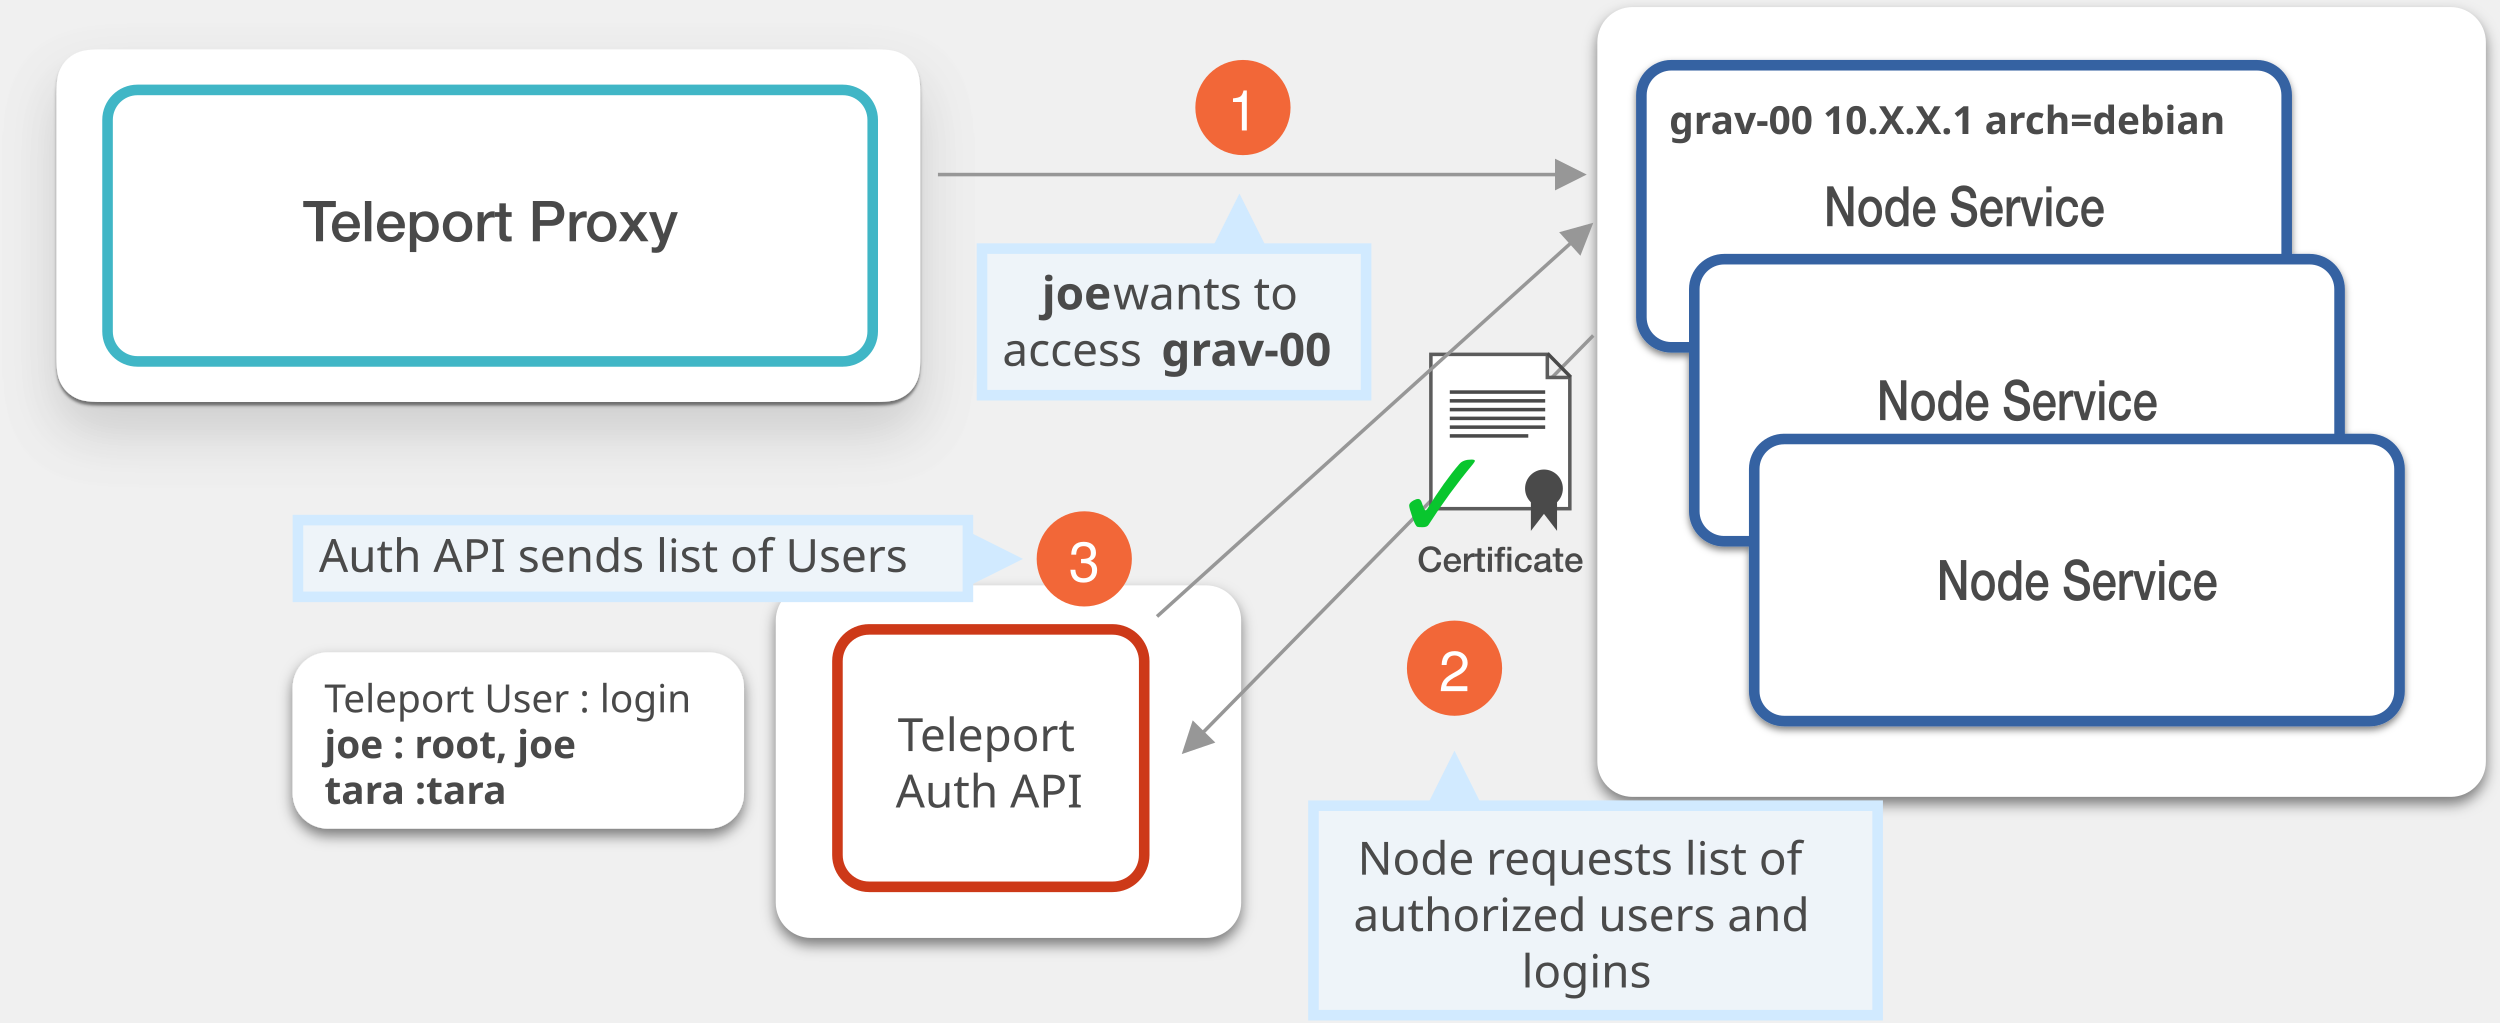
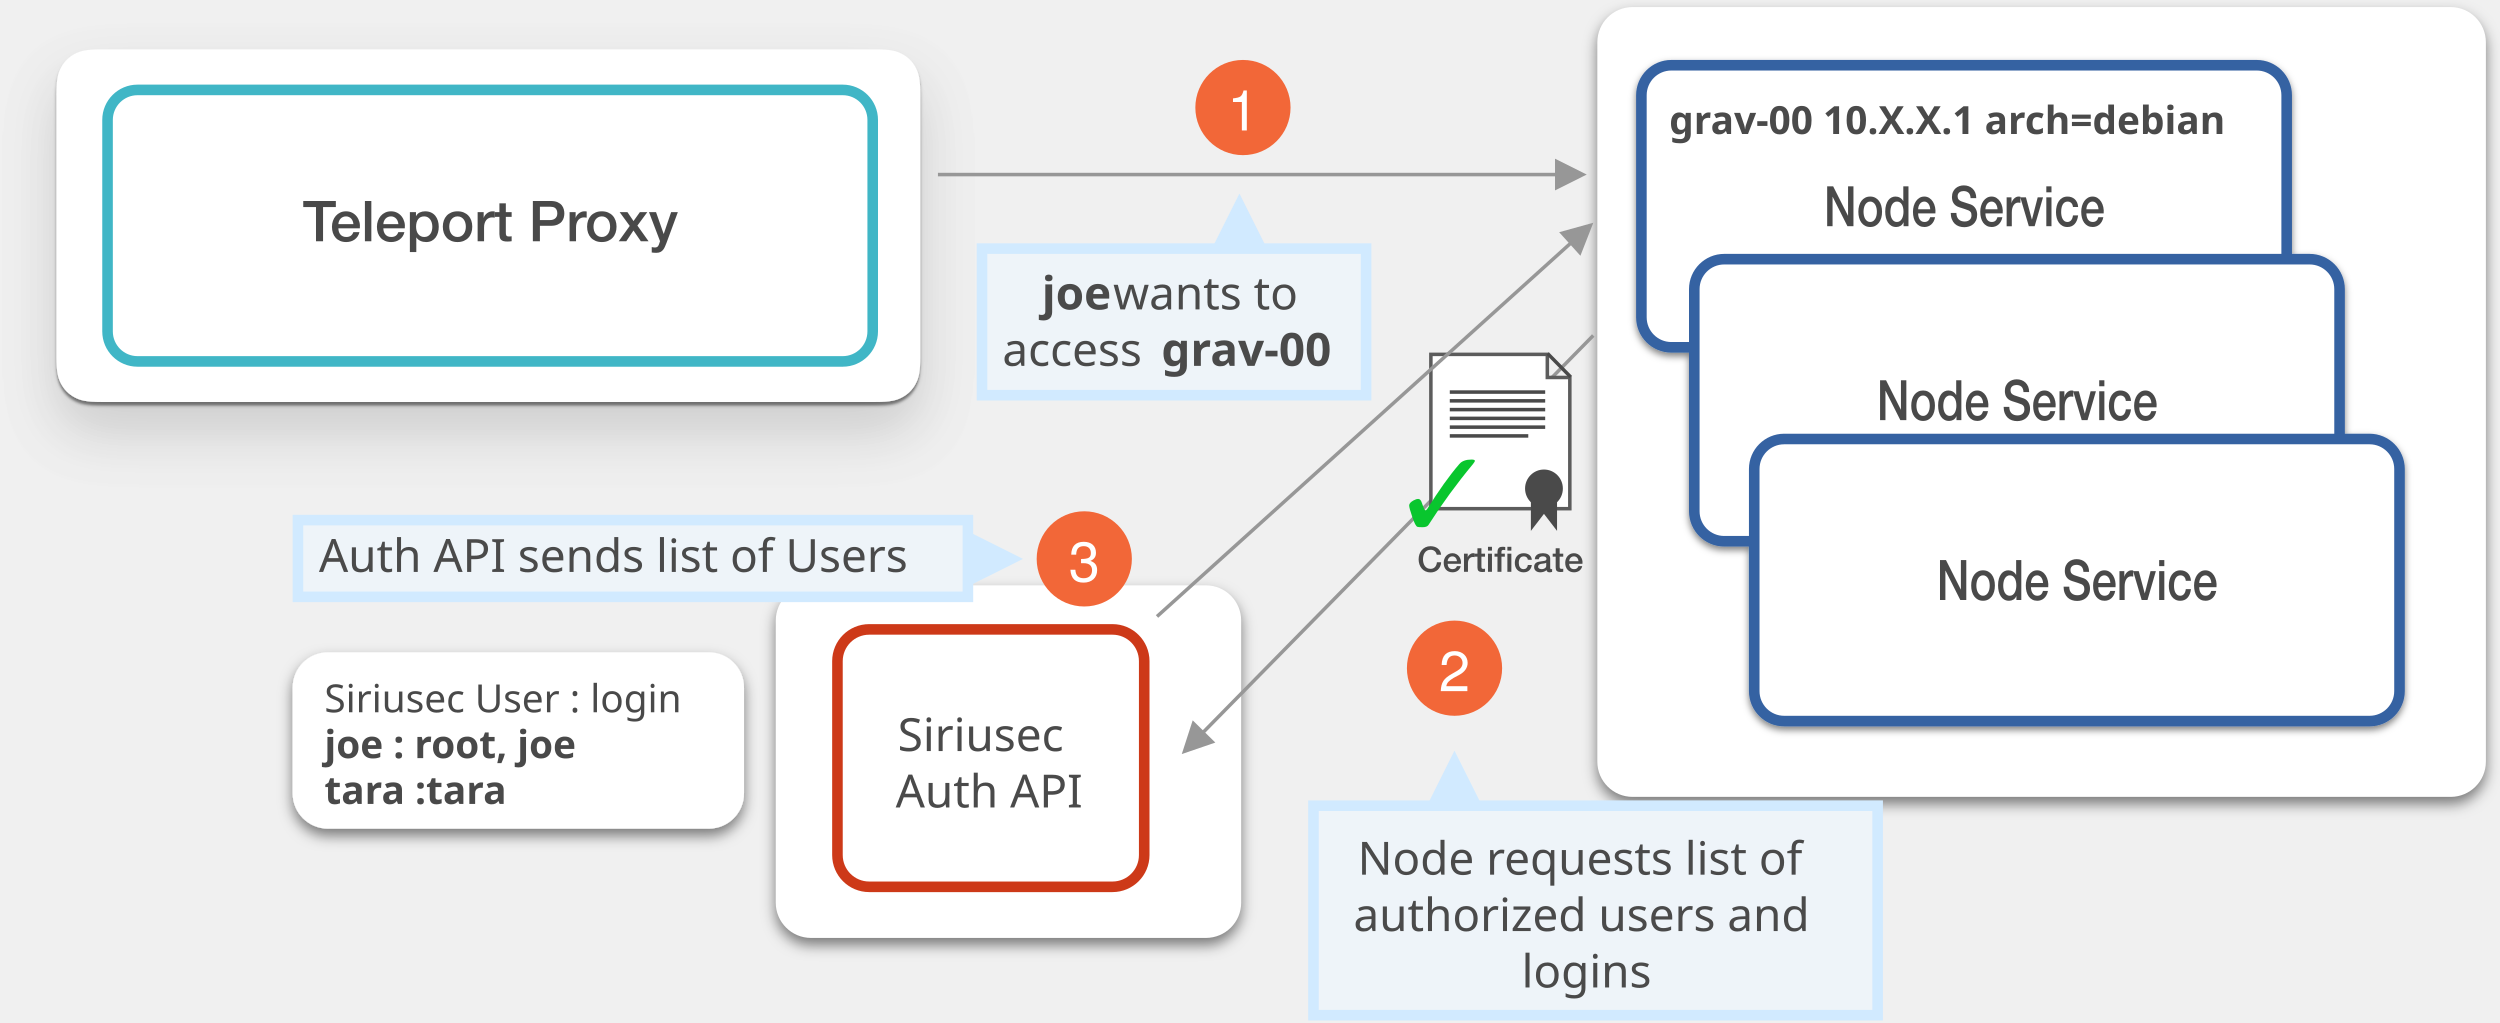
<svg xmlns="http://www.w3.org/2000/svg" xmlns:xlink="http://www.w3.org/1999/xlink" height="290" viewBox="0 0 709 290" width="709">
  <defs>
    <filter id="a" height="140%" width="116.3%" x="-8.2%" y="-12%">
      <feOffset dx="0" dy="1" in="SourceAlpha" result="shadowOffsetOuter1" />
      <feGaussianBlur in="shadowOffsetOuter1" result="shadowBlurOuter1" stdDeviation=".5" />
      <feColorMatrix in="shadowBlurOuter1" result="shadowMatrixOuter1" type="matrix" values="0 0 0 0 0   0 0 0 0 0   0 0 0 0 0  0 0 0 0.5 0" />
      <feMerge>
        <feMergeNode in="shadowMatrixOuter1" />
        <feMergeNode in="SourceGraphic" />
      </feMerge>
    </filter>
    <path id="b" d="m12.819 0h219.361c4.458 0 6.074.464 7.704 1.336 1.63.872 2.909 2.15 3.78 3.78.872 1.63 1.336 3.246 1.336 7.704v74.361c0 4.458-.464 6.074-1.336 7.704-.872 1.63-2.15 2.909-3.78 3.78-1.63.872-3.246 1.336-7.704 1.336h-219.361c-4.458 0-6.074-.464-7.704-1.336-1.63-.872-2.909-2.15-3.78-3.78s-1.336-3.246-1.336-7.704v-74.361c0-4.458.464-6.074 1.336-7.704s2.15-2.909 3.78-3.78 3.246-1.336 7.704-1.336z" />
    <filter id="c" height="156%" width="122.9%" x="-11.4%" y="-20%">
      <feOffset dx="0" dy="8" in="SourceAlpha" result="shadowOffsetOuter1" />
      <feGaussianBlur in="shadowOffsetOuter1" result="shadowBlurOuter1" stdDeviation="8" />
      <feColorMatrix in="shadowBlurOuter1" type="matrix" values="0 0 0 0 0   0 0 0 0 0   0 0 0 0 0  0 0 0 0.104 0" />
    </filter>
    <rect id="d" height="224" rx="10" width="252" x="453" y="2" />
    <filter id="e" height="106.2%" width="105.6%" x="-2.8%" y="-2.2%">
      <feOffset dx="0" dy="2" in="SourceAlpha" result="shadowOffsetOuter1" />
      <feGaussianBlur in="shadowOffsetOuter1" result="shadowBlurOuter1" stdDeviation="2" />
      <feColorMatrix in="shadowBlurOuter1" type="matrix" values="0 0 0 0 0   0 0 0 0 0   0 0 0 0 0  0 0 0 0.5 0" />
    </filter>
    <rect id="f" height="100" rx="10" width="132" />
    <filter id="g" height="114%" width="110.6%" x="-5.3%" y="-5%">
      <feOffset dx="0" dy="2" in="SourceAlpha" result="shadowOffsetOuter1" />
      <feGaussianBlur in="shadowOffsetOuter1" result="shadowBlurOuter1" stdDeviation="2" />
      <feColorMatrix in="shadowBlurOuter1" type="matrix" values="0 0 0 0 0   0 0 0 0 0   0 0 0 0 0  0 0 0 0.5 0" />
    </filter>
    <filter id="h" height="148%" width="118.8%" x="-9.4%" y="-24%">
      <feOffset dx="0" dy="2" in="SourceAlpha" result="shadowOffsetOuter1" />
      <feGaussianBlur in="shadowOffsetOuter1" result="shadowBlurOuter1" stdDeviation="2" />
      <feColorMatrix in="shadowBlurOuter1" result="shadowMatrixOuter1" type="matrix" values="0 0 0 0 0   0 0 0 0 0   0 0 0 0 0  0 0 0 0.5 0" />
      <feMerge>
        <feMergeNode in="shadowMatrixOuter1" />
        <feMergeNode in="SourceGraphic" />
      </feMerge>
    </filter>
    <filter id="i" height="106.9%" width="106%" x="-3%" y="-3.4%">
      <feOffset dx="0" dy="1" in="SourceAlpha" result="shadowOffsetOuter1" />
      <feGaussianBlur in="shadowOffsetOuter1" result="shadowBlurOuter1" stdDeviation="1" />
      <feColorMatrix in="shadowBlurOuter1" result="shadowMatrixOuter1" type="matrix" values="0 0 0 0 0   0 0 0 0 0   0 0 0 0 0  0 0 0 0.5 0" />
      <feMerge>
        <feMergeNode in="shadowMatrixOuter1" />
        <feMergeNode in="SourceGraphic" />
      </feMerge>
    </filter>
  </defs>
  <g fill="none" fill-rule="evenodd">
    <g filter="url(#a)" transform="translate(16 14)">
      <use fill="#000" filter="url(#c)" xlink:href="#b" />
      <use fill="#fff" fill-rule="evenodd" xlink:href="#b" />
      <g transform="translate(13 10)">
        <path d="m10 1.5c-4.694 0-8.5 3.806-8.5 8.5v60c0 4.694 3.806 8.5 8.5 8.5h200c4.694 0 8.5-3.806 8.5-8.5v-60c0-4.694-3.806-8.5-8.5-8.5z" fill="#fff" stroke="#40b6c6" stroke-width="3" />
        <path d="m57 33h9.248v1.728h-3.632v9.696h-2v-9.696h-3.616zm14.224 6.56c-.021-.288-.083-.565-.184-.832s-.24-.499-.416-.696-.389-.357-.64-.48-.531-.184-.84-.184c-.32 0-.611.056-.872.168s-.485.267-.672.464-.336.429-.448.696-.173.555-.184.864zm-4.256 1.2c0 .32.045.629.136.928s.227.56.408.784.411.403.688.536.608.2.992.2c.533 0 .963-.115 1.288-.344s.568-.573.728-1.032h1.728c-.096.448-.261.848-.496 1.2s-.517.648-.848.888-.701.421-1.112.544-.84.184-1.288.184c-.651 0-1.227-.107-1.728-.32s-.925-.512-1.272-.896-.608-.843-.784-1.376-.264-1.12-.264-1.76c0-.587.093-1.144.28-1.672s.453-.992.8-1.392.765-.717 1.256-.952 1.045-.352 1.664-.352c.651 0 1.235.136 1.752.408s.947.632 1.288 1.08.589.963.744 1.544.195 1.181.12 1.8zm7.52-7.76h1.824v11.424h-1.824zm9.488 6.56c-.021-.288-.083-.565-.184-.832s-.24-.499-.416-.696-.389-.357-.64-.48-.531-.184-.84-.184c-.32 0-.611.056-.872.168s-.485.267-.672.464-.336.429-.448.696-.173.555-.184.864zm-4.256 1.2c0 .32.045.629.136.928s.227.56.408.784.411.403.688.536.608.2.992.2c.533 0 .963-.115 1.288-.344s.568-.573.728-1.032h1.728c-.096.448-.261.848-.496 1.2s-.517.648-.848.888-.701.421-1.112.544-.84.184-1.288.184c-.651 0-1.227-.107-1.728-.32s-.925-.512-1.272-.896-.608-.843-.784-1.376-.264-1.12-.264-1.76c0-.587.093-1.144.28-1.672s.453-.992.8-1.392.765-.717 1.256-.952 1.045-.352 1.664-.352c.651 0 1.235.136 1.752.408s.947.632 1.288 1.08.589.963.744 1.544.195 1.181.12 1.8zm7.52-4.608h1.728v1.12h.032c.256-.48.613-.824 1.072-1.032s.955-.312 1.488-.312c.651 0 1.219.115 1.704.344s.888.544 1.208.944.56.867.72 1.4.24 1.104.24 1.712c0 .555-.072 1.093-.216 1.616s-.363.984-.656 1.384c-.293.4-.664.72-1.112.96s-.976.36-1.584.36c-.267 0-.533-.024-.8-.072s-.523-.125-.768-.232-.472-.243-.68-.408-.381-.36-.52-.584h-.032v4.128h-1.824zm6.368 4.144c0-.373-.048-.736-.144-1.088s-.24-.664-.432-.936-.432-.491-.72-.656-.619-.248-.992-.248c-.768 0-1.347.267-1.736.8s-.584 1.243-.584 2.128c0 .416.051.803.152 1.16s.253.664.456.92.445.459.728.608.611.224.984.224c.416 0 .768-.085 1.056-.256s.525-.392.712-.664.32-.581.4-.928.12-.701.12-1.064zm7.152 4.352c-.661 0-1.251-.109-1.768-.328s-.955-.52-1.312-.904-.629-.843-.816-1.376-.28-1.12-.28-1.76c0-.629.093-1.211.28-1.744s.459-.992.816-1.376.795-.685 1.312-.904 1.107-.328 1.768-.328 1.251.109 1.768.328.955.52 1.312.904.629.843.816 1.376.28 1.115.28 1.744c0 .64-.093 1.227-.28 1.76s-.459.992-.816 1.376-.795.685-1.312.904-1.107.328-1.768.328zm0-1.44c.405 0 .757-.085 1.056-.256s.544-.395.736-.672.333-.589.424-.936.136-.701.136-1.064c0-.352-.045-.704-.136-1.056s-.232-.664-.424-.936-.437-.493-.736-.664-.651-.256-1.056-.256-.757.085-1.056.256c-.299.171-.544.392-.736.664s-.333.584-.424.936-.136.704-.136 1.056c0 .363.045.717.136 1.064s.232.659.424.936.437.501.736.672c.299.171.651.256 1.056.256zm5.696-7.056h1.712v1.6h.032c.053-.224.157-.443.312-.656s.341-.408.56-.584.461-.317.728-.424.539-.16.816-.16c.213 0 .36.005.44.016s.163.021.248.032v1.76c-.128-.021-.259-.04-.392-.056s-.264-.024-.392-.024c-.309 0-.6.061-.872.184s-.509.304-.712.544-.363.536-.48.888-.176.757-.176 1.216v3.936h-1.824zm4.8 0h1.376v-2.48h1.824v2.48h1.648v1.36h-1.648v4.416c0 .192.008.357.024.496s.053.256.112.352.147.168.264.216.277.072.48.072c.128 0 .256-.003.384-.008s.256-.024.384-.056v1.408c-.203.021-.4.043-.592.064s-.389.032-.592.032c-.48 0-.867-.045-1.16-.136s-.523-.224-.688-.4-.277-.397-.336-.664-.093-.571-.104-.912v-4.88h-1.376zm10.864-3.152h5.04c.811 0 1.472.117 1.984.352s.907.528 1.184.88.467.736.568 1.152.152.8.152 1.152-.051.733-.152 1.144-.291.792-.568 1.144-.672.643-1.184.872-1.173.344-1.984.344h-3.04v4.384h-2zm2 5.408h2.928c.224 0 .453-.032.688-.096s.451-.168.648-.312.357-.336.48-.576.184-.541.184-.904c0-.373-.053-.683-.16-.928s-.251-.44-.432-.584-.389-.243-.624-.296-.485-.08-.752-.08h-2.96zm8.416-2.256h1.712v1.6h.032c.053-.224.157-.443.312-.656s.341-.408.56-.584.461-.317.728-.424.539-.16.816-.16c.213 0 .36.005.44.016s.163.021.248.032v1.76c-.128-.021-.259-.04-.392-.056s-.264-.024-.392-.024c-.309 0-.6.061-.872.184s-.509.304-.712.544-.363.536-.48.888-.176.757-.176 1.216v3.936h-1.824zm9.136 8.496c-.661 0-1.251-.109-1.768-.328s-.955-.52-1.312-.904-.629-.843-.816-1.376-.28-1.12-.28-1.76c0-.629.093-1.211.28-1.744s.459-.992.816-1.376.795-.685 1.312-.904 1.107-.328 1.768-.328 1.251.109 1.768.328.955.52 1.312.904.629.843.816 1.376.28 1.115.28 1.744c0 .64-.093 1.227-.28 1.76s-.459.992-.816 1.376-.795.685-1.312.904-1.107.328-1.768.328zm0-1.44c.405 0 .757-.085 1.056-.256s.544-.395.736-.672.333-.589.424-.936.136-.701.136-1.064c0-.352-.045-.704-.136-1.056s-.232-.664-.424-.936-.437-.493-.736-.664-.651-.256-1.056-.256-.757.085-1.056.256-.544.392-.736.664-.333.584-.424.936-.136.704-.136 1.056c0 .363.045.717.136 1.064s.232.659.424.936.437.501.736.672.651.256 1.056.256zm7.92-3.136-2.864-3.92h2.208l1.728 2.544 1.808-2.544h2.112l-2.816 3.824 3.168 4.448h-2.192l-2.096-3.056-2.032 3.056h-2.144zm5.456-3.92h2l2.16 6.176h.032l2.096-6.176h1.904l-3.216 8.72c-.149.373-.296.731-.44 1.072s-.32.643-.528.904-.467.469-.776.624-.704.232-1.184.232c-.427 0-.848-.032-1.264-.096v-1.536c.149.021.293.045.432.072s.283.04.432.04c.213 0 .389-.027.528-.08s.253-.131.344-.232.168-.221.232-.36.123-.299.176-.48l.208-.64z" fill="#4a4a4a" />
      </g>
    </g>
    <use fill="#000" filter="url(#e)" xlink:href="#d" />
    <use fill="#fff" fill-rule="evenodd" xlink:href="#d" />
    <g transform="translate(220 166)">
      <use fill="#000" filter="url(#g)" xlink:href="#f" />
      <use fill="#fff" fill-rule="evenodd" xlink:href="#f" />
    </g>
    <g transform="translate(399 176)">
      <circle cx="13.5" cy="13.5" fill="#f26738" r="13.5" />
      <text fill="#fff" font-family="HelveticaNeue-Medium, Helvetica Neue" font-size="16" font-weight="400">
        <tspan x="9.052" y="20">2</tspan>
      </text>
    </g>
    <g transform="translate(371 227)">
      <path d="m1.5 1.5h160v59.413h-160z" fill="#eef4f9" stroke="#d1eaff" stroke-width="3" />
      <text fill="#4a4a4a" font-family="LucidaGrande, Lucida Grande" font-size="13">
        <tspan x="14.029" y="21.051">Node requests list of</tspan>
        <tspan x="12.848" y="37.051">authorized users and</tspan>
        <tspan x="60.525" y="53.051">logins</tspan>
      </text>
    </g>
    <path d="m412.5 227-6.5-13h13z" fill="#d1eaff" stroke="#d1eaff" transform="matrix(1 0 0 -1 0 441)" />
    <g transform="translate(277 69)">
      <path d="m1.5 1.5h108.924v41.58h-108.924z" fill="#eef4f9" stroke="#d1eaff" stroke-width="3" />
      <text fill="#4a4a4a" font-family="LucidaGrande-Bold, Lucida Grande" font-size="13" font-weight="bold">
        <tspan x="18.439" y="18.751">joe</tspan>
        <tspan font-family="LucidaGrande, Lucida Grande" font-weight="normal" x="38.688" y="18.751">wants to</tspan>
        <tspan font-family="LucidaGrande, Lucida Grande" font-weight="normal" x="7.277" y="34.751">access</tspan>
        <tspan x="52.384" y="34.751">grav-00</tspan>
      </text>
    </g>
    <path d="m351.5 69-6.5-13h13z" fill="#d1eaff" stroke="#d1eaff" transform="matrix(1 0 0 -1 0 125)" />
    <g transform="translate(294 145)">
      <circle cx="13.5" cy="13.5" fill="#f26738" r="13.5" />
      <text fill="#fff" font-family="HelveticaNeue-Medium, Helvetica Neue" font-size="16" font-weight="400">
        <tspan x="9.052" y="20">3</tspan>
      </text>
    </g>
    <g transform="translate(83 146)">
      <path d="m1.5 1.5h190v21.767h-190z" fill="#eef4f9" stroke="#d1eaff" stroke-width="3" />
      <text fill="#4a4a4a" font-family="LucidaGrande, Lucida Grande" font-size="13">
        <tspan x="7.454" y="16.195">Auth API sends list of Users</tspan>
      </text>
      <path d="m199.5 19-6.5-13h13z" fill="#d1eaff" stroke="#d1eaff" transform="matrix(0 1 1 0 187 -187)" />
    </g>
    <path d="m451.494 94.793.713.701-110.392 112.295 2.853 2.804-9.518 3.263 3.1-9.573 2.852 2.804z" fill="#979797" fill-rule="nonzero" />
    <g transform="translate(394 100)">
      <g transform="translate(8)">
        <path d="m5.467 57.327c-.053-.206-.125-.395-.218-.567-.092-.172-.211-.322-.356-.448-.145-.126-.315-.224-.51-.293-.195-.07-.421-.104-.678-.104-.376 0-.701.076-.975.229-.274.153-.496.356-.668.612-.172.255-.298.545-.381.87-.082.325-.124.657-.124.995s.041.67.124.995c.082.325.209.615.381.87s.394.459.668.612c.274.153.599.229.975.229.277 0 .521-.048.732-.144.211-.096.392-.229.544-.398s.27-.366.356-.592c.086-.225.142-.468.168-.726h1.207c-.026.424-.117.812-.272 1.164-.155.351-.364.655-.628.91-.264.255-.574.453-.93.592-.356.139-.749.209-1.177.209-.528 0-1.001-.098-1.42-.293-.419-.196-.773-.463-1.064-.801-.29-.338-.513-.733-.668-1.184s-.233-.932-.233-1.442c0-.504.078-.981.233-1.432.155-.451.378-.846.668-1.184.29-.338.645-.607 1.064-.806.419-.199.892-.298 1.42-.298.396 0 .768.055 1.118.164s.658.269.925.477c.267.209.483.463.648.761.165.298.267.64.307 1.025zm5.729 1.82c-.013-.179-.051-.351-.114-.517-.063-.166-.148-.31-.257-.433-.109-.123-.241-.222-.396-.298-.155-.076-.328-.114-.519-.114-.198 0-.378.035-.539.104-.162.07-.3.166-.416.288-.115.123-.208.267-.277.433s-.107.345-.114.537zm-2.632.746c0 .199.028.391.084.577.056.186.14.348.252.487.112.139.254.25.425.333.172.083.376.124.613.124.33 0 .595-.071.797-.214.201-.143.351-.356.45-.642h1.069c-.059.279-.162.527-.307.746-.145.219-.32.403-.524.552-.204.149-.434.262-.688.338-.254.076-.519.114-.797.114-.402 0-.759-.066-1.069-.199-.31-.133-.572-.318-.787-.557s-.376-.524-.485-.855c-.109-.332-.163-.696-.163-1.094 0-.365.058-.711.173-1.04.115-.328.28-.617.495-.865.214-.249.473-.446.777-.592.303-.146.646-.219 1.029-.219.402 0 .764.085 1.083.254.32.169.585.393.797.671.211.279.364.598.46.96.096.361.12.734.074 1.119zm4.621-2.865h1.059v.995h.02c.033-.139.097-.275.193-.408s.211-.254.346-.363c.135-.109.285-.197.45-.264s.333-.099.505-.099c.132 0 .223.003.272.01s.101.013.153.02v1.094c-.079-.013-.16-.025-.242-.035-.082-.01-.163-.015-.242-.015-.191 0-.371.038-.539.114-.168.076-.315.189-.44.338-.125.149-.224.333-.297.552-.073.219-.109.471-.109.756v2.447h-1.128zm2.968 0h.851v-1.542h1.128v1.542h1.019v.846h-1.019v2.745c0 .119.005.222.015.308.01.086.033.159.069.219s.091.104.163.134c.073.03.172.045.297.045.079 0 .158-.002.237-.005s.158-.015.237-.035v.875c-.125.013-.247.027-.366.04-.119.013-.241.02-.366.02-.297 0-.536-.028-.717-.085s-.323-.139-.425-.249c-.102-.109-.172-.247-.208-.413-.036-.166-.058-.355-.064-.567v-3.034h-.851zm3.839-1.96h1.128v1.074h-1.128zm0 1.96h1.128v5.143h-1.128zm5.501-1.96h1.128v1.074h-1.128zm-3.651 1.96h.841v-.428c0-.325.04-.589.119-.791.079-.202.185-.358.317-.468s.282-.182.45-.219c.168-.036.345-.055.529-.055.363 0 .627.023.792.07v.885c-.073-.02-.15-.035-.233-.045-.082-.01-.18-.015-.292-.015-.152 0-.282.036-.391.109-.109.073-.163.216-.163.428v.527h.96v.846h-.96v4.297h-1.128v-4.297h-.841zm3.651 0h1.128v5.143h-1.128zm5.808 1.721c-.046-.318-.173-.559-.381-.721s-.47-.244-.787-.244c-.145 0-.3.025-.465.075s-.317.143-.455.279c-.139.136-.254.325-.346.567-.092.242-.139.559-.139.95 0 .212.025.424.074.637.049.212.129.401.237.567.109.166.249.3.421.403.172.103.379.154.623.154.33 0 .602-.103.816-.308.214-.206.348-.494.401-.865h1.128c-.106.67-.358 1.182-.757 1.537-.399.355-.928.532-1.588.532-.402 0-.757-.068-1.064-.204-.307-.136-.566-.322-.777-.557s-.371-.516-.48-.841c-.109-.325-.163-.676-.163-1.054 0-.385.053-.746.158-1.084.106-.338.264-.632.475-.88.211-.249.473-.444.787-.587.313-.143.681-.214 1.103-.214.297 0 .579.038.846.114.267.076.505.191.712.343.208.153.378.345.51.577s.211.507.237.826zm6.333 2.278c0 .139.018.239.054.298s.107.09.213.09h.119c.046 0 .099-.007.158-.02v.786c-.04.013-.091.028-.153.045-.063.017-.127.031-.193.045-.066.013-.132.023-.198.03-.066.007-.122.01-.168.01-.231 0-.422-.046-.574-.139-.152-.093-.251-.255-.297-.487-.224.219-.5.378-.826.477-.327.099-.642.149-.945.149-.231 0-.452-.031-.663-.095-.211-.063-.397-.156-.559-.279-.162-.123-.29-.279-.386-.468-.096-.189-.143-.409-.143-.661 0-.318.058-.577.173-.776.115-.199.267-.355.455-.468.188-.113.399-.194.633-.244.234-.05.47-.088.707-.114.204-.04.399-.068.584-.085s.348-.045.49-.085c.142-.04.254-.101.336-.184.082-.083.124-.207.124-.373 0-.146-.035-.265-.104-.358s-.155-.164-.257-.214c-.102-.05-.216-.083-.341-.099-.125-.017-.244-.025-.356-.025-.317 0-.577.066-.782.199-.204.133-.32.338-.346.617h-1.128c.02-.332.099-.607.237-.826s.315-.395.529-.527c.214-.133.457-.225.727-.279.27-.053.548-.08.831-.08.251 0 .498.027.742.08.244.053.463.139.658.259.195.119.351.274.47.463.119.189.178.419.178.691zm-1.128-1.432c-.172.113-.383.181-.633.204-.251.023-.501.058-.752.104-.119.02-.234.048-.346.085-.112.036-.211.086-.297.149s-.153.146-.203.249c-.049.103-.074.227-.074.373 0 .126.036.232.109.318s.16.154.262.204c.102.05.214.085.336.104.122.02.233.03.331.03.125 0 .261-.017.406-.05.145-.033.282-.09.411-.169.129-.08.236-.181.322-.303s.129-.274.129-.453zm1.831-2.566h.851v-1.542h1.128v1.542h1.019v.846h-1.019v2.745c0 .119.005.222.015.308.01.086.033.159.069.219s.091.104.163.134c.073.03.172.045.297.045.079 0 .158-.002.237-.005s.158-.015.237-.035v.875c-.125.013-.247.027-.366.04-.119.013-.241.02-.366.02-.297 0-.536-.028-.717-.085s-.323-.139-.425-.249c-.102-.109-.172-.247-.208-.413-.036-.166-.058-.355-.064-.567v-3.034h-.851zm7.322 2.119c-.013-.179-.051-.351-.114-.517s-.148-.31-.257-.433c-.109-.123-.241-.222-.396-.298-.155-.076-.328-.114-.519-.114-.198 0-.378.035-.539.104-.162.07-.3.166-.416.288-.115.123-.208.267-.277.433s-.107.345-.114.537zm-2.632.746c0 .199.028.391.084.577.056.186.14.348.252.487.112.139.254.25.425.333.172.083.376.124.613.124.33 0 .595-.071.797-.214.201-.143.351-.356.45-.642h1.069c-.059.279-.162.527-.307.746-.145.219-.32.403-.524.552-.204.149-.434.262-.688.338-.254.076-.519.114-.797.114-.402 0-.759-.066-1.069-.199-.31-.133-.572-.318-.787-.557-.214-.239-.376-.524-.485-.855-.109-.332-.163-.696-.163-1.094 0-.365.058-.711.173-1.04.115-.328.28-.617.495-.865.214-.249.473-.446.777-.592.303-.146.646-.219 1.029-.219.402 0 .764.085 1.083.254.32.169.585.393.797.671.211.279.364.598.46.96.096.361.12.734.074 1.119z" fill="#4a4a4a" />
        <g transform="translate(3.298246)">
          <path d="m33.524.5h-33.024v43.763h39.404v-37.212h-6.38z" fill="#fff" stroke="#5c5c5c" />
          <g stroke="#4a4a4a" stroke-linecap="square">
            <path d="m6.363 11.191h26.054" />
            <path d="m6.363 13.678h26.054" />
            <path d="m6.363 16.164h26.054" />
            <path d="m6.363 18.651h26.054" />
            <path d="m6.363 21.138h26.054" />
            <path d="m6.363 23.625h21.259" />
          </g>
          <ellipse cx="32.57" cy="38.546" fill="#4a4a4a" rx="5.36" ry="5.388" />
          <path d="m36.281 40.618v9.947l-3.711-4.832-3.711 4.832v-9.947z" fill="#4a4a4a" />
          <path d="m33.602.254 6.53 6.654" stroke="#4a4a4a" />
        </g>
      </g>
      <text fill="#09c62e" font-family="LucidaGrande, Lucida Grande" font-size="36">
        <tspan x=".245" y="53">✓</tspan>
      </text>
    </g>
    <g transform="translate(236 177)">
      <rect height="73" rx="9" stroke="#cd3918" stroke-width="3" width="87" x="1.5" y="1.5" />
      <text fill="#4a4a4a" font-family="LucidaGrande, Lucida Grande" font-size="13">
-         <tspan x="18.594" y="36">Teleport</tspan>
+         <tspan x="18.594" y="36">Siriusec</tspan>
        <tspan x="18.01" y="52">Auth API</tspan>
      </text>
    </g>
    <path d="m451.871 63.165-3.667 9.37-2.68-2.97-117.06 105.641-.67-.742 117.06-105.641-2.679-2.969z" fill="#979797" fill-rule="nonzero" />
    <path d="m441 45 9 4.5-9 4.5v-4h-175v-1h175z" fill="#979797" fill-rule="nonzero" />
    <g transform="translate(339 17)">
      <circle cx="13.5" cy="13.5" fill="#f26738" r="13.5" />
      <text fill="#fff" font-family="HelveticaNeue-Medium, Helvetica Neue" font-size="16" font-weight="400">
        <tspan x="9.052" y="20">1</tspan>
      </text>
    </g>
    <g filter="url(#h)" transform="translate(83 185)">
      <rect fill="#fff" height="50" rx="10" width="128" />
      <text fill="#4a4a4a" font-family="LucidaGrande, Lucida Grande" font-size="11">
-         <tspan x="9" y="17">Teleport User : login</tspan>
+         <tspan x="9" y="17">Siriusec User : login</tspan>
        <tspan font-family="LucidaGrande-Bold, Lucida Grande" font-weight="bold" x="9" y="30">joe : root, joe</tspan>
        <tspan font-family="LucidaGrande-Bold, Lucida Grande" font-weight="bold" x="9" y="43">tara :tara</tspan>
      </text>
    </g>
    <g filter="url(#i)" transform="translate(464 17)">
      <path d="m10 1.5c-4.694 0-8.5 3.806-8.5 8.5v63c0 4.694 3.806 8.5 8.5 8.5h166c4.694 0 8.5-3.806 8.5-8.5v-63c0-4.694-3.806-8.5-8.5-8.5z" fill="#fff" stroke="#3662a2" stroke-width="3" />
      <path d="m54.183 35.841h1.7l4.198 8.338h.026v-8.338h1.532v11.318h-1.7l-4.185-8.322h-.039v8.322h-1.532zm12.206 11.54c-.532 0-1.006-.108-1.423-.325-.416-.217-.768-.515-1.056-.896-.288-.38-.506-.835-.657-1.363s-.225-1.11-.225-1.744c0-.624.075-1.199.225-1.728.15-.528.369-.983.657-1.363.288-.38.64-.679 1.056-.896.416-.217.891-.325 1.423-.325.532 0 1.006.108 1.423.325s.768.515 1.056.896c.288.38.506.835.657 1.363.15.528.225 1.104.225 1.728 0 .634-.075 1.215-.225 1.744s-.369.983-.657 1.363c-.288.38-.64.679-1.056.896-.416.217-.891.325-1.423.325zm0-1.427c.326 0 .609-.085.85-.254.24-.169.438-.391.592-.666.155-.275.268-.584.341-.927.073-.343.109-.695.109-1.054 0-.349-.036-.697-.109-1.046-.073-.349-.187-.658-.341-.927-.155-.269-.352-.489-.592-.658-.24-.169-.524-.254-.85-.254s-.609.085-.85.254c-.24.169-.438.388-.592.658-.155.269-.268.579-.341.927-.073.349-.109.697-.109 1.046 0 .359.036.711.109 1.054s.187.653.341.927c.155.275.352.497.592.666.24.169.524.254.85.254zm10.854 1.205h-1.391v-1.11h-.026c-.197.476-.485.816-.863 1.022-.378.206-.777.309-1.197.309-.524 0-.981-.114-1.371-.341-.391-.227-.715-.536-.972-.927-.258-.391-.451-.853-.579-1.387-.129-.534-.193-1.107-.193-1.72 0-.74.082-1.379.245-1.918.163-.539.38-.983.65-1.332.27-.349.579-.605.927-.769.348-.164.702-.246 1.062-.246.206 0 .416.024.631.071s.421.124.618.23c.197.106.38.24.547.404s.307.357.418.579h.026v-4.185h1.468zm-5.125-4.011c0 .349.036.692.109 1.03s.185.639.335.904.341.476.573.634c.232.159.506.238.824.238.326 0 .607-.085.843-.254.236-.169.429-.391.579-.666.15-.275.262-.584.335-.927s.109-.695.109-1.054c0-.909-.165-1.617-.496-2.124s-.779-.761-1.346-.761c-.343 0-.633.087-.869.262-.236.174-.429.402-.579.682s-.258.597-.322.951-.097.716-.097 1.086zm11.292-.808c-.017-.285-.067-.56-.148-.824s-.193-.494-.335-.69-.313-.354-.515-.476c-.202-.122-.427-.182-.676-.182-.258 0-.491.055-.702.166-.21.111-.391.264-.541.46-.15.196-.27.425-.361.69s-.139.55-.148.856zm-3.425 1.189c0 .317.036.624.109.919.073.296.182.555.328.777.146.222.33.399.554.531.223.132.489.198.798.198.429 0 .775-.114 1.037-.341.262-.227.457-.568.586-1.022h1.391c-.077.444-.21.84-.399 1.189-.189.349-.416.642-.682.88-.266.238-.564.417-.895.539-.33.122-.676.182-1.037.182-.524 0-.987-.106-1.391-.317-.403-.211-.745-.507-1.024-.888-.279-.38-.489-.835-.631-1.363-.142-.528-.212-1.11-.212-1.744 0-.581.075-1.133.225-1.657.15-.523.365-.983.644-1.379.279-.396.616-.711 1.011-.943.395-.232.841-.349 1.339-.349.524 0 .994.135 1.41.404.416.269.762.626 1.037 1.07s.474.954.599 1.53c.124.576.157 1.17.097 1.783zm10.854-.143c0 .433.06.803.18 1.11.12.306.288.557.502.753.215.196.461.338.74.428.279.09.582.135.908.135.352 0 .652-.05.901-.151s.451-.23.605-.388c.155-.159.266-.341.335-.547.069-.206.103-.415.103-.626 0-.433-.079-.753-.238-.959-.159-.206-.333-.351-.521-.436-.326-.148-.706-.288-1.14-.42-.433-.132-.968-.304-1.603-.515-.395-.127-.723-.293-.985-.499-.262-.206-.47-.436-.624-.69s-.264-.523-.328-.808c-.064-.285-.097-.576-.097-.872 0-.571.097-1.065.29-1.482.193-.417.449-.764.766-1.038.318-.275.678-.478 1.082-.61.403-.132.811-.198 1.223-.198.481 0 .933.077 1.358.23s.798.383 1.12.69.577.684.766 1.133c.189.449.283.97.283 1.561h-1.609c-.043-.729-.245-1.244-.605-1.546-.361-.301-.82-.452-1.378-.452-.189 0-.382.024-.579.071-.197.048-.378.127-.541.238-.163.111-.298.262-.406.452-.107.19-.161.428-.161.713 0 .402.101.716.303.943s.466.399.792.515c.034.011.17.055.406.135.236.079.5.166.792.262.292.095.577.188.856.277.279.09.479.156.599.198.3.116.562.275.785.476s.41.431.56.69c.15.259.262.536.335.832.073.296.109.592.109.888 0 .634-.105 1.176-.315 1.625-.21.449-.487.816-.83 1.102-.343.285-.734.494-1.172.626-.438.132-.884.198-1.339.198-.524 0-1.017-.079-1.481-.238-.464-.159-.867-.402-1.21-.729-.343-.328-.618-.748-.824-1.26-.206-.513-.313-1.118-.322-1.815zm11.653-1.046c-.017-.285-.067-.56-.148-.824-.082-.264-.193-.494-.335-.69-.142-.196-.313-.354-.515-.476-.202-.122-.427-.182-.676-.182-.258 0-.491.055-.702.166-.21.111-.391.264-.541.46-.15.196-.27.425-.361.69-.09.264-.139.55-.148.856zm-3.425 1.189c0 .317.036.624.109.919.073.296.182.555.328.777.146.222.33.399.554.531.223.132.489.198.798.198.429 0 .775-.114 1.037-.341.262-.227.457-.568.586-1.022h1.391c-.077.444-.21.84-.399 1.189-.189.349-.416.642-.682.88-.266.238-.564.417-.895.539-.33.122-.676.182-1.037.182-.524 0-.987-.106-1.391-.317-.403-.211-.745-.507-1.024-.888s-.489-.835-.631-1.363-.212-1.11-.212-1.744c0-.581.075-1.133.225-1.657.15-.523.365-.983.644-1.379.279-.396.616-.711 1.011-.943.395-.232.841-.349 1.339-.349.524 0 .994.135 1.41.404.416.269.762.626 1.037 1.07s.474.954.599 1.53c.124.576.157 1.17.097 1.783zm6.013-4.565h1.378v1.585h.026c.043-.222.127-.439.251-.65.124-.211.275-.404.451-.579.176-.174.371-.314.586-.42.215-.106.433-.159.657-.159.172 0 .29.005.354.016.064.011.131.021.2.032v1.744c-.103-.021-.208-.04-.315-.055-.107-.016-.212-.024-.315-.024-.249 0-.483.061-.702.182-.219.122-.41.301-.573.539-.163.238-.292.531-.386.88-.094.349-.142.75-.142 1.205v3.9h-1.468zm3.876 0h1.597l1.687 6.293h.026l1.622-6.293h1.519l-2.382 8.195h-1.648zm7.378-3.123h1.468v1.712h-1.468zm0 3.123h1.468v8.195h-1.468zm7.558 2.742c-.06-.507-.225-.89-.496-1.149-.27-.259-.612-.388-1.024-.388-.189 0-.391.04-.605.119-.215.079-.412.227-.592.444-.18.217-.33.518-.451.904-.12.386-.18.89-.18 1.514 0 .338.032.676.097 1.015.064.338.167.639.309.904.142.264.324.478.547.642s.494.246.811.246c.429 0 .783-.164 1.062-.491s.453-.787.521-1.379h1.468c-.137 1.067-.466 1.884-.985 2.449s-1.208.848-2.067.848c-.524 0-.985-.108-1.384-.325-.399-.217-.736-.513-1.011-.888s-.483-.822-.624-1.339c-.142-.518-.212-1.078-.212-1.68 0-.613.069-1.189.206-1.728.137-.539.343-1.007.618-1.403.275-.396.616-.708 1.024-.935s.886-.341 1.436-.341c.386 0 .753.061 1.101.182.348.122.657.304.927.547s.491.55.663.919c.172.37.275.808.309 1.316zm7.236.634c-.017-.285-.067-.56-.148-.824-.082-.264-.193-.494-.335-.69-.142-.196-.313-.354-.515-.476-.202-.122-.427-.182-.676-.182-.258 0-.491.055-.702.166-.21.111-.391.264-.541.46-.15.196-.27.425-.361.69-.09.264-.139.55-.148.856zm-3.425 1.189c0 .317.036.624.109.919.073.296.182.555.328.777.146.222.33.399.554.531.223.132.489.198.798.198.429 0 .775-.114 1.037-.341s.457-.568.586-1.022h1.391c-.077.444-.21.84-.399 1.189-.189.349-.416.642-.682.88-.266.238-.564.417-.895.539-.33.122-.676.182-1.037.182-.524 0-.987-.106-1.391-.317-.403-.211-.745-.507-1.024-.888-.279-.38-.489-.835-.631-1.363-.142-.528-.212-1.11-.212-1.744 0-.581.075-1.133.225-1.657.15-.523.365-.983.644-1.379.279-.396.616-.711 1.011-.943.395-.232.841-.349 1.339-.349.524 0 .994.135 1.41.404.416.269.762.626 1.037 1.07s.474.954.599 1.53c.124.576.157 1.17.097 1.783z" fill="#4a4a4a" />
      <g transform="translate(15 55)">
        <path d="m10 1.5c-4.694 0-8.5 3.806-8.5 8.5v63c0 4.694 3.806 8.5 8.5 8.5h166c4.694 0 8.5-3.806 8.5-8.5v-63c0-4.694-3.806-8.5-8.5-8.5z" fill="#fff" stroke="#3662a2" stroke-width="3" />
        <path d="m54.183 35.841h1.7l4.198 8.338h.026v-8.338h1.532v11.318h-1.7l-4.185-8.322h-.039v8.322h-1.532zm12.206 11.54c-.532 0-1.006-.108-1.423-.325-.416-.217-.768-.515-1.056-.896-.288-.38-.506-.835-.657-1.363s-.225-1.11-.225-1.744c0-.624.075-1.199.225-1.728.15-.528.369-.983.657-1.363.288-.38.64-.679 1.056-.896.416-.217.891-.325 1.423-.325.532 0 1.006.108 1.423.325s.768.515 1.056.896c.288.38.506.835.657 1.363.15.528.225 1.104.225 1.728 0 .634-.075 1.215-.225 1.744s-.369.983-.657 1.363c-.288.38-.64.679-1.056.896-.416.217-.891.325-1.423.325zm0-1.427c.326 0 .609-.085.85-.254.24-.169.438-.391.592-.666.155-.275.268-.584.341-.927.073-.343.109-.695.109-1.054 0-.349-.036-.697-.109-1.046-.073-.349-.187-.658-.341-.927-.155-.269-.352-.489-.592-.658-.24-.169-.524-.254-.85-.254s-.609.085-.85.254c-.24.169-.438.388-.592.658-.155.269-.268.579-.341.927-.073.349-.109.697-.109 1.046 0 .359.036.711.109 1.054s.187.653.341.927c.155.275.352.497.592.666.24.169.524.254.85.254zm10.854 1.205h-1.391v-1.11h-.026c-.197.476-.485.816-.863 1.022-.378.206-.777.309-1.197.309-.524 0-.981-.114-1.371-.341-.391-.227-.715-.536-.972-.927-.258-.391-.451-.853-.579-1.387-.129-.534-.193-1.107-.193-1.72 0-.74.082-1.379.245-1.918.163-.539.38-.983.65-1.332.27-.349.579-.605.927-.769.348-.164.702-.246 1.062-.246.206 0 .416.024.631.071s.421.124.618.23c.197.106.38.24.547.404s.307.357.418.579h.026v-4.185h1.468zm-5.125-4.011c0 .349.036.692.109 1.03s.185.639.335.904.341.476.573.634c.232.159.506.238.824.238.326 0 .607-.085.843-.254.236-.169.429-.391.579-.666.15-.275.262-.584.335-.927s.109-.695.109-1.054c0-.909-.165-1.617-.496-2.124s-.779-.761-1.346-.761c-.343 0-.633.087-.869.262-.236.174-.429.402-.579.682s-.258.597-.322.951-.097.716-.097 1.086zm11.292-.808c-.017-.285-.067-.56-.148-.824s-.193-.494-.335-.69-.313-.354-.515-.476c-.202-.122-.427-.182-.676-.182-.258 0-.491.055-.702.166-.21.111-.391.264-.541.46-.15.196-.27.425-.361.69s-.139.55-.148.856zm-3.425 1.189c0 .317.036.624.109.919.073.296.182.555.328.777.146.222.33.399.554.531.223.132.489.198.798.198.429 0 .775-.114 1.037-.341.262-.227.457-.568.586-1.022h1.391c-.077.444-.21.84-.399 1.189-.189.349-.416.642-.682.88-.266.238-.564.417-.895.539-.33.122-.676.182-1.037.182-.524 0-.987-.106-1.391-.317-.403-.211-.745-.507-1.024-.888-.279-.38-.489-.835-.631-1.363-.142-.528-.212-1.11-.212-1.744 0-.581.075-1.133.225-1.657.15-.523.365-.983.644-1.379.279-.396.616-.711 1.011-.943.395-.232.841-.349 1.339-.349.524 0 .994.135 1.41.404.416.269.762.626 1.037 1.07s.474.954.599 1.53c.124.576.157 1.17.097 1.783zm10.854-.143c0 .433.06.803.18 1.11.12.306.288.557.502.753.215.196.461.338.74.428.279.09.582.135.908.135.352 0 .652-.05.901-.151s.451-.23.605-.388c.155-.159.266-.341.335-.547.069-.206.103-.415.103-.626 0-.433-.079-.753-.238-.959-.159-.206-.333-.351-.521-.436-.326-.148-.706-.288-1.14-.42-.433-.132-.968-.304-1.603-.515-.395-.127-.723-.293-.985-.499-.262-.206-.47-.436-.624-.69s-.264-.523-.328-.808c-.064-.285-.097-.576-.097-.872 0-.571.097-1.065.29-1.482.193-.417.449-.764.766-1.038.318-.275.678-.478 1.082-.61.403-.132.811-.198 1.223-.198.481 0 .933.077 1.358.23s.798.383 1.12.69.577.684.766 1.133c.189.449.283.97.283 1.561h-1.609c-.043-.729-.245-1.244-.605-1.546-.361-.301-.82-.452-1.378-.452-.189 0-.382.024-.579.071-.197.048-.378.127-.541.238-.163.111-.298.262-.406.452-.107.19-.161.428-.161.713 0 .402.101.716.303.943s.466.399.792.515c.034.011.17.055.406.135.236.079.5.166.792.262.292.095.577.188.856.277.279.09.479.156.599.198.3.116.562.275.785.476s.41.431.56.69c.15.259.262.536.335.832.073.296.109.592.109.888 0 .634-.105 1.176-.315 1.625-.21.449-.487.816-.83 1.102-.343.285-.734.494-1.172.626-.438.132-.884.198-1.339.198-.524 0-1.017-.079-1.481-.238-.464-.159-.867-.402-1.21-.729-.343-.328-.618-.748-.824-1.26-.206-.513-.313-1.118-.322-1.815zm11.653-1.046c-.017-.285-.067-.56-.148-.824-.082-.264-.193-.494-.335-.69-.142-.196-.313-.354-.515-.476-.202-.122-.427-.182-.676-.182-.258 0-.491.055-.702.166-.21.111-.391.264-.541.46-.15.196-.27.425-.361.69-.09.264-.139.55-.148.856zm-3.425 1.189c0 .317.036.624.109.919.073.296.182.555.328.777.146.222.33.399.554.531.223.132.489.198.798.198.429 0 .775-.114 1.037-.341.262-.227.457-.568.586-1.022h1.391c-.077.444-.21.84-.399 1.189-.189.349-.416.642-.682.88-.266.238-.564.417-.895.539-.33.122-.676.182-1.037.182-.524 0-.987-.106-1.391-.317-.403-.211-.745-.507-1.024-.888s-.489-.835-.631-1.363-.212-1.11-.212-1.744c0-.581.075-1.133.225-1.657.15-.523.365-.983.644-1.379.279-.396.616-.711 1.011-.943.395-.232.841-.349 1.339-.349.524 0 .994.135 1.41.404.416.269.762.626 1.037 1.07s.474.954.599 1.53c.124.576.157 1.17.097 1.783zm6.013-4.565h1.378v1.585h.026c.043-.222.127-.439.251-.65.124-.211.275-.404.451-.579.176-.174.371-.314.586-.42.215-.106.433-.159.657-.159.172 0 .29.005.354.016.064.011.131.021.2.032v1.744c-.103-.021-.208-.04-.315-.055-.107-.016-.212-.024-.315-.024-.249 0-.483.061-.702.182-.219.122-.41.301-.573.539-.163.238-.292.531-.386.88-.094.349-.142.75-.142 1.205v3.9h-1.468zm3.876 0h1.597l1.687 6.293h.026l1.622-6.293h1.519l-2.382 8.195h-1.648zm7.378-3.123h1.468v1.712h-1.468zm0 3.123h1.468v8.195h-1.468zm7.558 2.742c-.06-.507-.225-.89-.496-1.149-.27-.259-.612-.388-1.024-.388-.189 0-.391.04-.605.119-.215.079-.412.227-.592.444-.18.217-.33.518-.451.904-.12.386-.18.89-.18 1.514 0 .338.032.676.097 1.015.064.338.167.639.309.904.142.264.324.478.547.642s.494.246.811.246c.429 0 .783-.164 1.062-.491s.453-.787.521-1.379h1.468c-.137 1.067-.466 1.884-.985 2.449s-1.208.848-2.067.848c-.524 0-.985-.108-1.384-.325-.399-.217-.736-.513-1.011-.888s-.483-.822-.624-1.339c-.142-.518-.212-1.078-.212-1.68 0-.613.069-1.189.206-1.728.137-.539.343-1.007.618-1.403.275-.396.616-.708 1.024-.935s.886-.341 1.436-.341c.386 0 .753.061 1.101.182.348.122.657.304.927.547s.491.55.663.919c.172.37.275.808.309 1.316zm7.236.634c-.017-.285-.067-.56-.148-.824-.082-.264-.193-.494-.335-.69-.142-.196-.313-.354-.515-.476-.202-.122-.427-.182-.676-.182-.258 0-.491.055-.702.166-.21.111-.391.264-.541.46-.15.196-.27.425-.361.69-.09.264-.139.55-.148.856zm-3.425 1.189c0 .317.036.624.109.919.073.296.182.555.328.777.146.222.33.399.554.531.223.132.489.198.798.198.429 0 .775-.114 1.037-.341s.457-.568.586-1.022h1.391c-.077.444-.21.84-.399 1.189-.189.349-.416.642-.682.88-.266.238-.564.417-.895.539-.33.122-.676.182-1.037.182-.524 0-.987-.106-1.391-.317-.403-.211-.745-.507-1.024-.888-.279-.38-.489-.835-.631-1.363-.142-.528-.212-1.11-.212-1.744 0-.581.075-1.133.225-1.657.15-.523.365-.983.644-1.379.279-.396.616-.711 1.011-.943.395-.232.841-.349 1.339-.349.524 0 .994.135 1.41.404.416.269.762.626 1.037 1.07s.474.954.599 1.53c.124.576.157 1.17.097 1.783z" fill="#4a4a4a" />
      </g>
      <g transform="translate(32 106)">
        <path d="m10 1.5c-4.694 0-8.5 3.806-8.5 8.5v63c0 4.694 3.806 8.5 8.5 8.5h166c4.694 0 8.5-3.806 8.5-8.5v-63c0-4.694-3.806-8.5-8.5-8.5z" fill="#fff" stroke="#3662a2" stroke-width="3" />
        <path d="m54.183 35.841h1.7l4.198 8.338h.026v-8.338h1.532v11.318h-1.7l-4.185-8.322h-.039v8.322h-1.532zm12.206 11.54c-.532 0-1.006-.108-1.423-.325-.416-.217-.768-.515-1.056-.896-.288-.38-.506-.835-.657-1.363s-.225-1.11-.225-1.744c0-.624.075-1.199.225-1.728.15-.528.369-.983.657-1.363.288-.38.64-.679 1.056-.896.416-.217.891-.325 1.423-.325.532 0 1.006.108 1.423.325s.768.515 1.056.896c.288.38.506.835.657 1.363.15.528.225 1.104.225 1.728 0 .634-.075 1.215-.225 1.744s-.369.983-.657 1.363c-.288.38-.64.679-1.056.896-.416.217-.891.325-1.423.325zm0-1.427c.326 0 .609-.085.85-.254.24-.169.438-.391.592-.666.155-.275.268-.584.341-.927.073-.343.109-.695.109-1.054 0-.349-.036-.697-.109-1.046-.073-.349-.187-.658-.341-.927-.155-.269-.352-.489-.592-.658-.24-.169-.524-.254-.85-.254s-.609.085-.85.254c-.24.169-.438.388-.592.658-.155.269-.268.579-.341.927-.073.349-.109.697-.109 1.046 0 .359.036.711.109 1.054s.187.653.341.927c.155.275.352.497.592.666.24.169.524.254.85.254zm10.854 1.205h-1.391v-1.11h-.026c-.197.476-.485.816-.863 1.022-.378.206-.777.309-1.197.309-.524 0-.981-.114-1.371-.341-.391-.227-.715-.536-.972-.927-.258-.391-.451-.853-.579-1.387-.129-.534-.193-1.107-.193-1.72 0-.74.082-1.379.245-1.918.163-.539.38-.983.65-1.332.27-.349.579-.605.927-.769.348-.164.702-.246 1.062-.246.206 0 .416.024.631.071s.421.124.618.23c.197.106.38.24.547.404s.307.357.418.579h.026v-4.185h1.468zm-5.125-4.011c0 .349.036.692.109 1.03s.185.639.335.904.341.476.573.634c.232.159.506.238.824.238.326 0 .607-.085.843-.254.236-.169.429-.391.579-.666.15-.275.262-.584.335-.927s.109-.695.109-1.054c0-.909-.165-1.617-.496-2.124s-.779-.761-1.346-.761c-.343 0-.633.087-.869.262-.236.174-.429.402-.579.682s-.258.597-.322.951-.097.716-.097 1.086zm11.292-.808c-.017-.285-.067-.56-.148-.824s-.193-.494-.335-.69-.313-.354-.515-.476c-.202-.122-.427-.182-.676-.182-.258 0-.491.055-.702.166-.21.111-.391.264-.541.46-.15.196-.27.425-.361.69s-.139.55-.148.856zm-3.425 1.189c0 .317.036.624.109.919.073.296.182.555.328.777.146.222.33.399.554.531.223.132.489.198.798.198.429 0 .775-.114 1.037-.341.262-.227.457-.568.586-1.022h1.391c-.077.444-.21.84-.399 1.189-.189.349-.416.642-.682.88-.266.238-.564.417-.895.539-.33.122-.676.182-1.037.182-.524 0-.987-.106-1.391-.317-.403-.211-.745-.507-1.024-.888-.279-.38-.489-.835-.631-1.363-.142-.528-.212-1.11-.212-1.744 0-.581.075-1.133.225-1.657.15-.523.365-.983.644-1.379.279-.396.616-.711 1.011-.943.395-.232.841-.349 1.339-.349.524 0 .994.135 1.41.404.416.269.762.626 1.037 1.07s.474.954.599 1.53c.124.576.157 1.17.097 1.783zm10.854-.143c0 .433.06.803.18 1.11.12.306.288.557.502.753.215.196.461.338.74.428.279.09.582.135.908.135.352 0 .652-.05.901-.151s.451-.23.605-.388c.155-.159.266-.341.335-.547.069-.206.103-.415.103-.626 0-.433-.079-.753-.238-.959-.159-.206-.333-.351-.521-.436-.326-.148-.706-.288-1.14-.42-.433-.132-.968-.304-1.603-.515-.395-.127-.723-.293-.985-.499-.262-.206-.47-.436-.624-.69s-.264-.523-.328-.808c-.064-.285-.097-.576-.097-.872 0-.571.097-1.065.29-1.482.193-.417.449-.764.766-1.038.318-.275.678-.478 1.082-.61.403-.132.811-.198 1.223-.198.481 0 .933.077 1.358.23s.798.383 1.12.69.577.684.766 1.133c.189.449.283.97.283 1.561h-1.609c-.043-.729-.245-1.244-.605-1.546-.361-.301-.82-.452-1.378-.452-.189 0-.382.024-.579.071-.197.048-.378.127-.541.238-.163.111-.298.262-.406.452-.107.19-.161.428-.161.713 0 .402.101.716.303.943s.466.399.792.515c.034.011.17.055.406.135.236.079.5.166.792.262.292.095.577.188.856.277.279.09.479.156.599.198.3.116.562.275.785.476s.41.431.56.69c.15.259.262.536.335.832.073.296.109.592.109.888 0 .634-.105 1.176-.315 1.625-.21.449-.487.816-.83 1.102-.343.285-.734.494-1.172.626-.438.132-.884.198-1.339.198-.524 0-1.017-.079-1.481-.238-.464-.159-.867-.402-1.21-.729-.343-.328-.618-.748-.824-1.26-.206-.513-.313-1.118-.322-1.815zm11.653-1.046c-.017-.285-.067-.56-.148-.824-.082-.264-.193-.494-.335-.69-.142-.196-.313-.354-.515-.476-.202-.122-.427-.182-.676-.182-.258 0-.491.055-.702.166-.21.111-.391.264-.541.46-.15.196-.27.425-.361.69-.09.264-.139.55-.148.856zm-3.425 1.189c0 .317.036.624.109.919.073.296.182.555.328.777.146.222.33.399.554.531.223.132.489.198.798.198.429 0 .775-.114 1.037-.341.262-.227.457-.568.586-1.022h1.391c-.077.444-.21.84-.399 1.189-.189.349-.416.642-.682.88-.266.238-.564.417-.895.539-.33.122-.676.182-1.037.182-.524 0-.987-.106-1.391-.317-.403-.211-.745-.507-1.024-.888s-.489-.835-.631-1.363-.212-1.11-.212-1.744c0-.581.075-1.133.225-1.657.15-.523.365-.983.644-1.379.279-.396.616-.711 1.011-.943.395-.232.841-.349 1.339-.349.524 0 .994.135 1.41.404.416.269.762.626 1.037 1.07s.474.954.599 1.53c.124.576.157 1.17.097 1.783zm6.013-4.565h1.378v1.585h.026c.043-.222.127-.439.251-.65.124-.211.275-.404.451-.579.176-.174.371-.314.586-.42.215-.106.433-.159.657-.159.172 0 .29.005.354.016.064.011.131.021.2.032v1.744c-.103-.021-.208-.04-.315-.055-.107-.016-.212-.024-.315-.024-.249 0-.483.061-.702.182-.219.122-.41.301-.573.539-.163.238-.292.531-.386.88-.094.349-.142.75-.142 1.205v3.9h-1.468zm3.876 0h1.597l1.687 6.293h.026l1.622-6.293h1.519l-2.382 8.195h-1.648zm7.378-3.123h1.468v1.712h-1.468zm0 3.123h1.468v8.195h-1.468zm7.558 2.742c-.06-.507-.225-.89-.496-1.149-.27-.259-.612-.388-1.024-.388-.189 0-.391.04-.605.119-.215.079-.412.227-.592.444-.18.217-.33.518-.451.904-.12.386-.18.89-.18 1.514 0 .338.032.676.097 1.015.064.338.167.639.309.904.142.264.324.478.547.642s.494.246.811.246c.429 0 .783-.164 1.062-.491s.453-.787.521-1.379h1.468c-.137 1.067-.466 1.884-.985 2.449s-1.208.848-2.067.848c-.524 0-.985-.108-1.384-.325-.399-.217-.736-.513-1.011-.888s-.483-.822-.624-1.339c-.142-.518-.212-1.078-.212-1.68 0-.613.069-1.189.206-1.728.137-.539.343-1.007.618-1.403.275-.396.616-.708 1.024-.935s.886-.341 1.436-.341c.386 0 .753.061 1.101.182.348.122.657.304.927.547s.491.55.663.919c.172.37.275.808.309 1.316zm7.236.634c-.017-.285-.067-.56-.148-.824-.082-.264-.193-.494-.335-.69-.142-.196-.313-.354-.515-.476-.202-.122-.427-.182-.676-.182-.258 0-.491.055-.702.166-.21.111-.391.264-.541.46-.15.196-.27.425-.361.69-.09.264-.139.55-.148.856zm-3.425 1.189c0 .317.036.624.109.919.073.296.182.555.328.777.146.222.33.399.554.531.223.132.489.198.798.198.429 0 .775-.114 1.037-.341s.457-.568.586-1.022h1.391c-.077.444-.21.84-.399 1.189-.189.349-.416.642-.682.88-.266.238-.564.417-.895.539-.33.122-.676.182-1.037.182-.524 0-.987-.106-1.391-.317-.403-.211-.745-.507-1.024-.888-.279-.38-.489-.835-.631-1.363-.142-.528-.212-1.11-.212-1.744 0-.581.075-1.133.225-1.657.15-.523.365-.983.644-1.379.279-.396.616-.711 1.011-.943.395-.232.841-.349 1.339-.349.524 0 .994.135 1.41.404.416.269.762.626 1.037 1.07s.474.954.599 1.53c.124.576.157 1.17.097 1.783z" fill="#4a4a4a" />
      </g>
    </g>
    <text fill="#4a4a4a" font-family="LucidaGrande-Bold, Lucida Grande" font-size="11" font-weight="bold">
      <tspan x="473.39" y="38">grav-00 10.X.X.1 arch=debian</tspan>
    </text>
  </g>
</svg>
